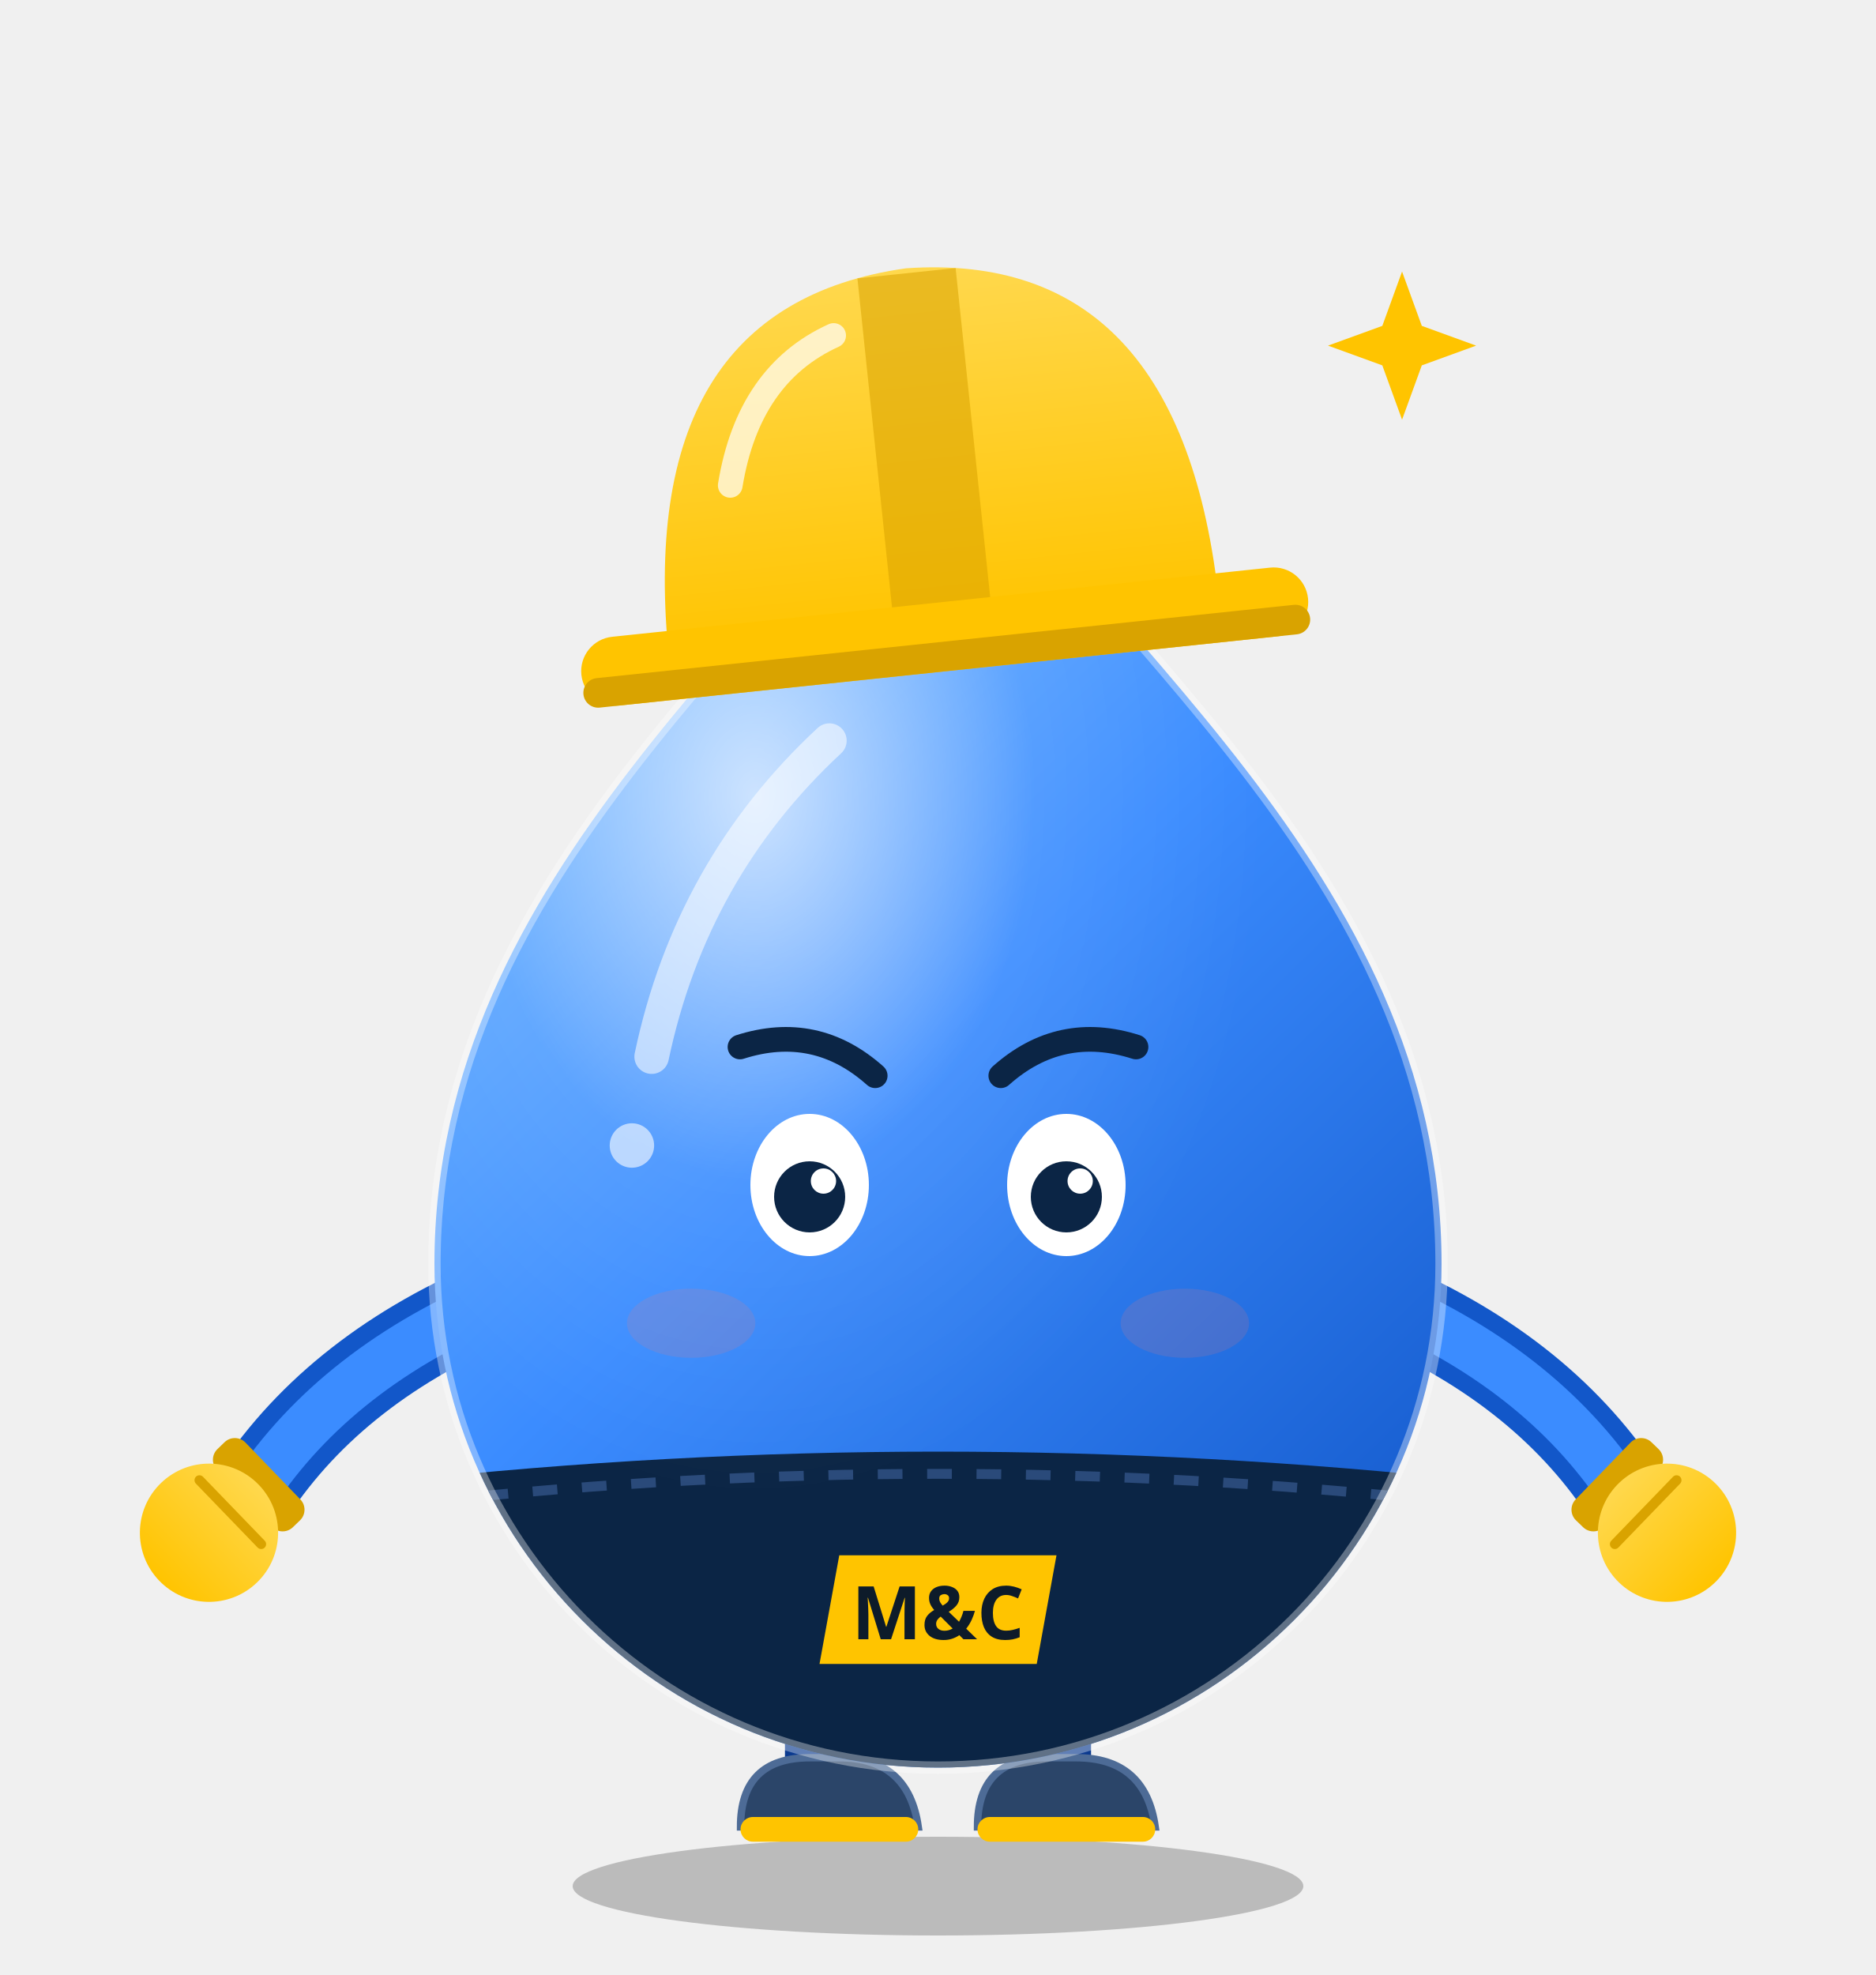
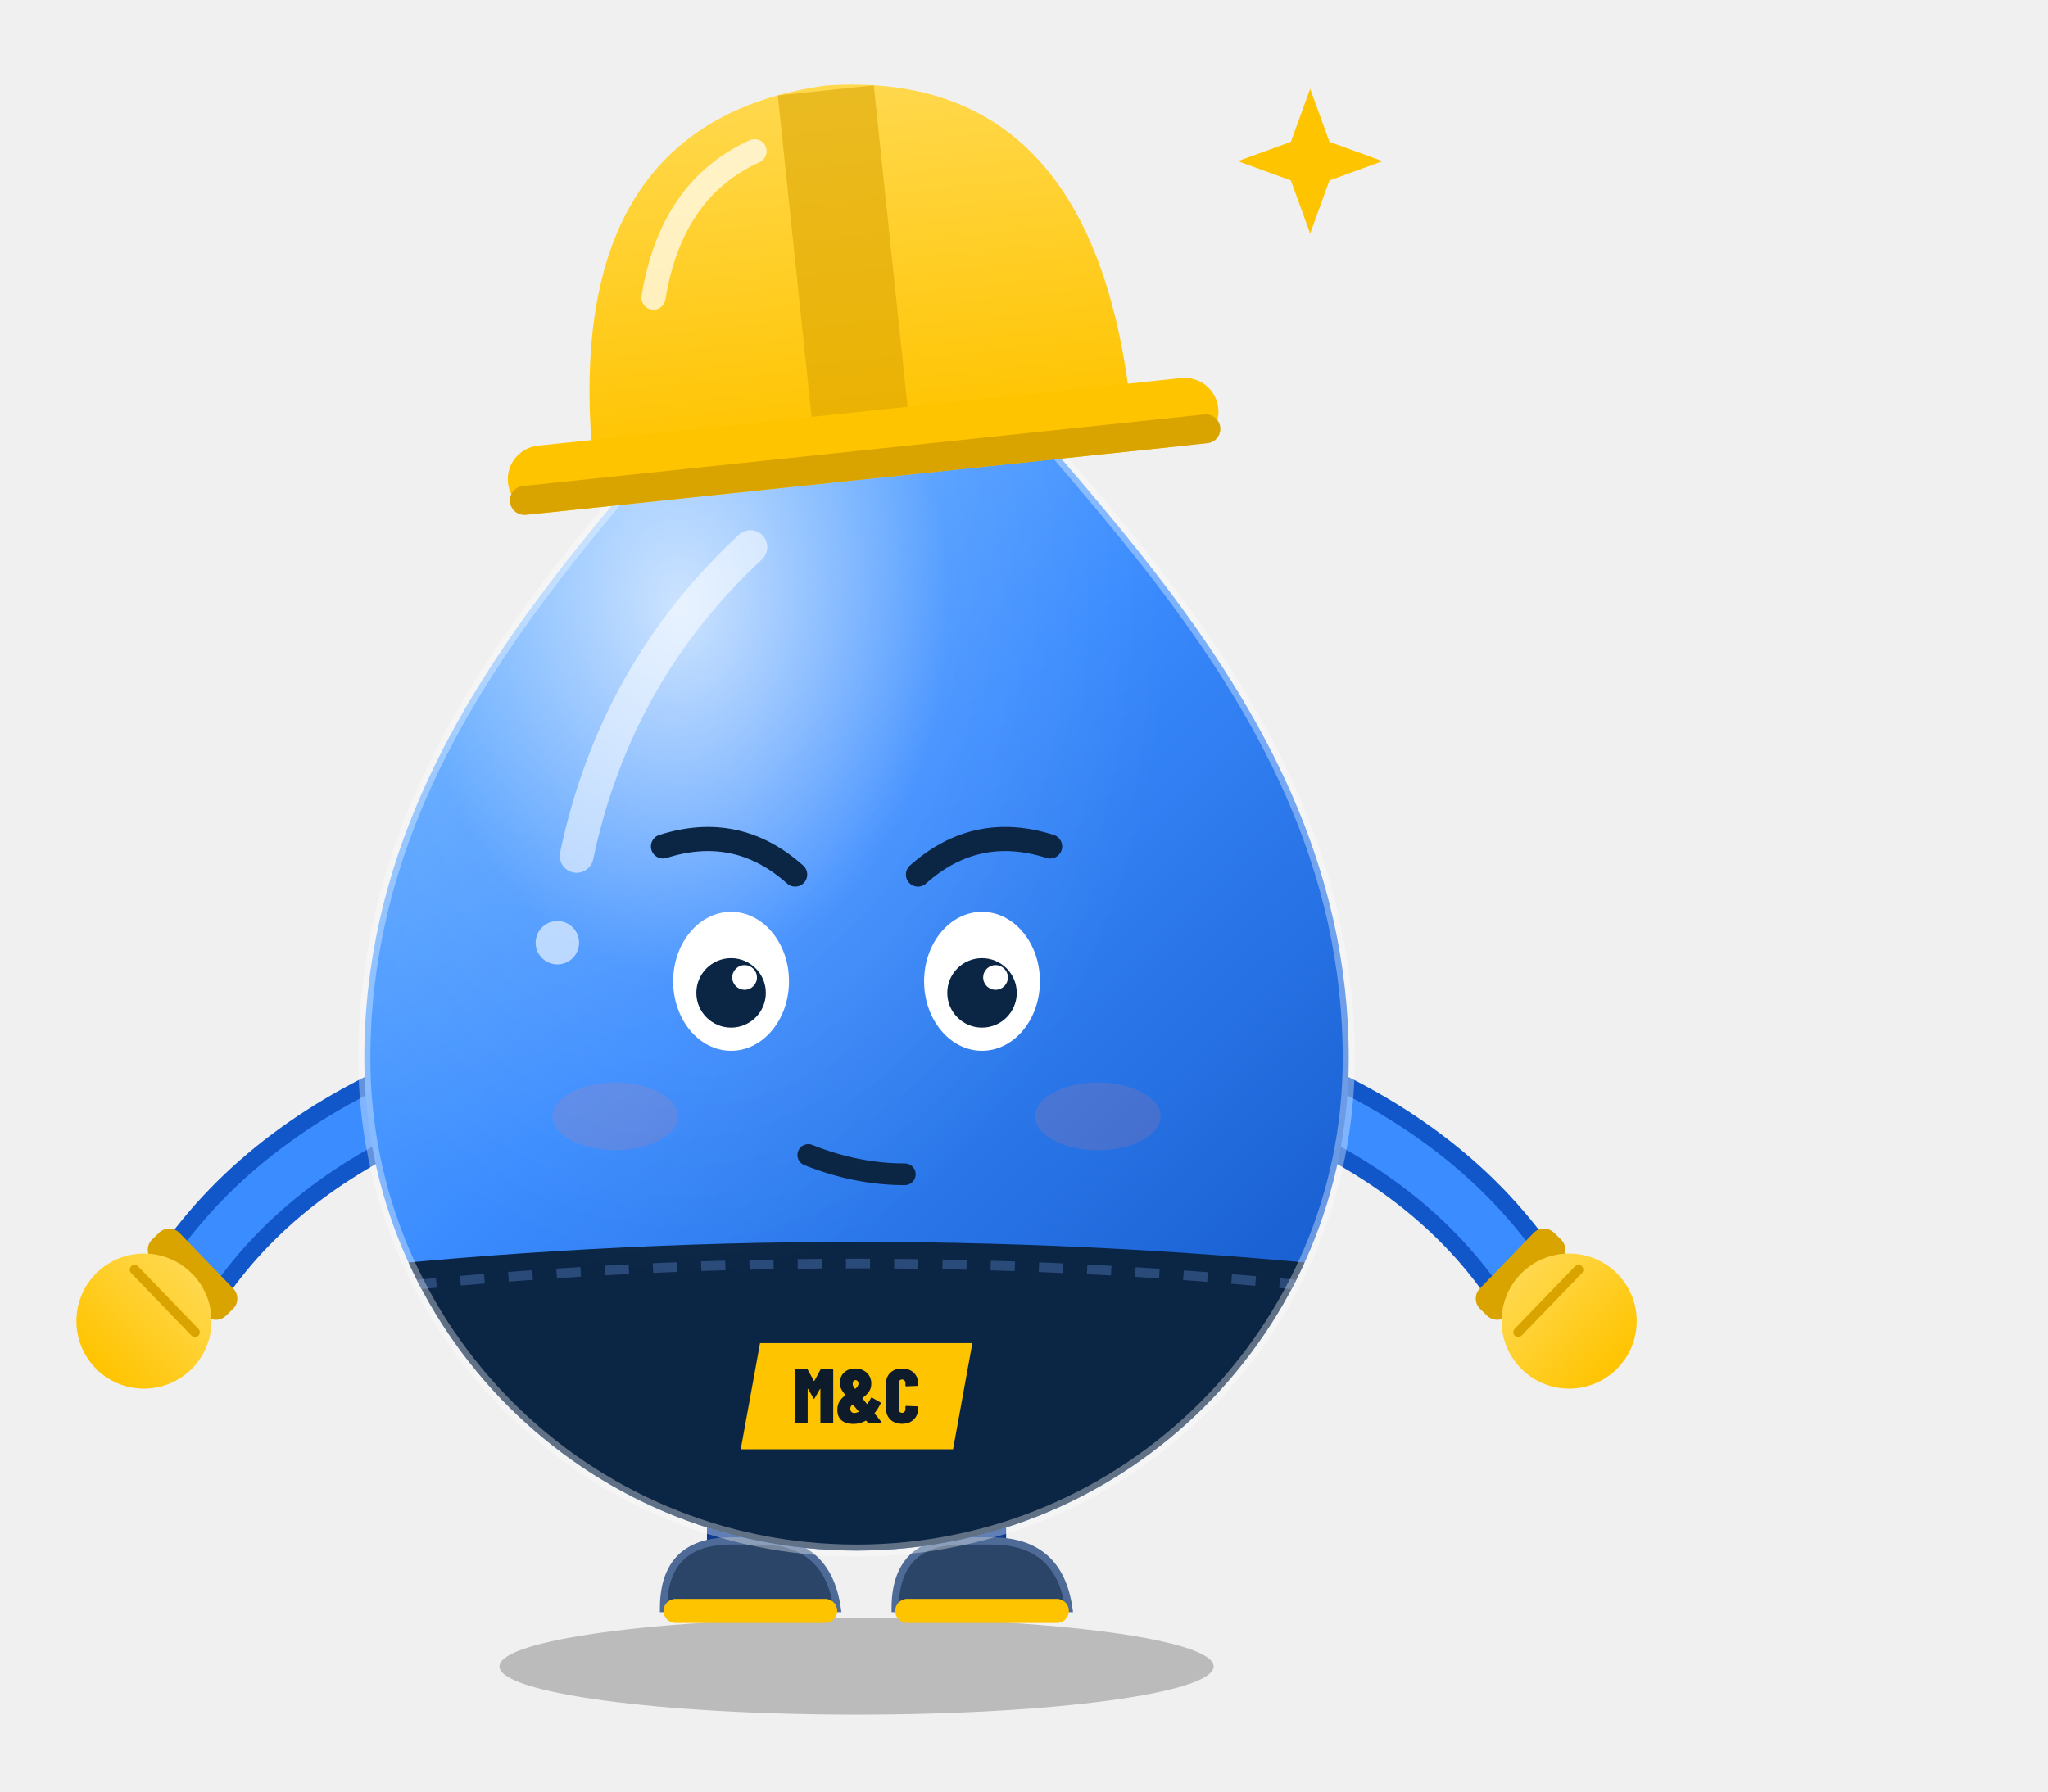
- <svg xmlns="http://www.w3.org/2000/svg" viewBox="-70 -64 380 400" class="pingo" role="img" aria-label="Pingo, o mascote da M&amp;C Desentupidora">
+ <svg xmlns="http://www.w3.org/2000/svg" viewBox="-57.5 -27.4 424.4 371.3" class="pingo" role="img" aria-label="Pingo, o mascote da M&amp;C Desentupidora">
  <defs>
    <linearGradient id="pg6b" x1=".15" y1="0" x2=".85" y2="1">
      <stop offset="0" stop-color="#7cc0ff" />
      <stop offset=".48" stop-color="#3b8cff" />
      <stop offset="1" stop-color="#1257c9" />
    </linearGradient>
    <radialGradient id="pg6h" cx=".32" cy=".3" r=".5">
      <stop offset="0" stop-color="#fff" stop-opacity=".7" />
      <stop offset=".55" stop-color="#fff" stop-opacity=".08" />
      <stop offset="1" stop-color="#fff" stop-opacity="0" />
    </radialGradient>
    <linearGradient id="pg6y" x1="0" y1="0" x2="0" y2="1">
      <stop offset="0" stop-color="#ffd84d" />
      <stop offset="1" stop-color="#ffc400" />
    </linearGradient>
    <clipPath id="pg6c">
      <path d="M120,14 C150,64 222,112 222,192 A102,102 0 0 1 18,192 C18,112 90,64 120,14 Z" />
+     </clipPath>
+     <clipPath id="pg6m">
+       <path d="M110,212 Q120,216 130,216 Q120,216 110,212 Z" />
    </clipPath>
  </defs>
  <g class="pg-rig">
    <ellipse cx="120" cy="318" rx="74" ry="10" fill="#000" opacity="0.22" class="pg-shadow" />
    <g class="pg-body">
      <rect x="89" y="278" width="14" height="22" rx="6" fill="#0b3a8f" />
      <path d="M80,306 q0,-14 14,-14 h6 q14,0 16,14 z" fill="#2b4569" stroke="#4d6b96" stroke-width="1.5" />
      <rect x="80" y="304" width="36" height="5" rx="2.5" fill="#ffc400" />
      <rect x="137" y="278" width="14" height="22" rx="6" fill="#0b3a8f" />
      <path d="M128,306 q0,-14 14,-14 h6 q14,0 16,14 z" fill="#2b4569" stroke="#4d6b96" stroke-width="1.5" />
      <rect x="128" y="304" width="36" height="5" rx="2.5" fill="#ffc400" />
      <g class="pg-arm" transform="translate(34,198) rotate(46)">
        <g>
          <path d="M0,0 Q-14,34 -8,64" fill="none" stroke="#1257c9" stroke-width="17" stroke-linecap="round" />
          <path d="M0,0 Q-14,34 -8,64" fill="none" stroke="#3b8cff" stroke-width="10" stroke-linecap="round" />
          <rect x="-19" y="60" width="22" height="8" rx="3" fill="#d9a300" />
          <circle cx="-8" cy="78" r="14" fill="url(#pg6y)" />
          <path d="M-17,72 h18" stroke="#d9a300" stroke-width="2" stroke-linecap="round" />
        </g>
      </g>
      <g class="pg-arm" transform="translate(206,198) rotate(-46)">
        <g>
          <path d="M0,0 Q14,34 8,64" fill="none" stroke="#1257c9" stroke-width="17" stroke-linecap="round" />
          <path d="M0,0 Q14,34 8,64" fill="none" stroke="#3b8cff" stroke-width="10" stroke-linecap="round" />
          <rect x="-3" y="60" width="22" height="8" rx="3" fill="#d9a300" />
          <circle cx="8" cy="78" r="14" fill="url(#pg6y)" />
          <path d="M-1,72 h18" stroke="#d9a300" stroke-width="2" stroke-linecap="round" />
          <g class="pg-prop" opacity="0" transform="translate(8,78)">
            <rect x="-4" y="-12" width="8" height="92" rx="4" fill="#c98a3d" />
            <path d="M-24,80 q24,38 48,0 z" fill="#c0392b" />
            <rect x="-26" y="76" width="52" height="7" rx="3.5" fill="#962d22" />
          </g>
        </g>
      </g>
      <path d="M120,14 C150,64 222,112 222,192 A102,102 0 0 1 18,192 C18,112 90,64 120,14 Z" fill="url(#pg6b)" />
      <g clip-path="url(#pg6c)">
        <path d="M10,236 Q120,224 230,236 V320 H10 Z" fill="#0b2545" />
        <path d="M18,240 Q120,229 222,240" fill="none" stroke="#2a4a7a" stroke-width="2" stroke-dasharray="5 5" />
        <g transform="translate(120,262)">
          <path d="M-20,-11 H24 L20,11 H-24 Z" fill="#ffc400" />
-           <text x="0" y="6" text-anchor="middle" font-family="Barlow Condensed, Arial Narrow, sans-serif" font-weight="800" font-size="15" fill="#0d1b2a">M&amp;C</text>
+           <path d="M-7.49 -5.49Q-7.42 -5.62 -7.25 -5.62L-7.25 -5.62L-5.02 -5.62Q-4.94 -5.62 -4.89 -5.56Q-4.83 -5.5 -4.83 -5.42L-4.83 -5.42L-4.83 5.39Q-4.83 5.47 -4.89 5.53Q-4.94 5.58 -5.02 5.58L-5.02 5.58L-7.3 5.58Q-7.38 5.58 -7.43 5.53Q-7.49 5.47 -7.49 5.39L-7.49 5.39L-7.49 -1.47Q-7.49 -1.54 -7.52 -1.54Q-7.55 -1.55 -7.58 -1.5L-7.58 -1.5L-8.7 0.45Q-8.77 0.58 -8.8 0.58L-8.8 0.58Q-8.83 0.58 -8.91 0.45L-8.91 0.45L-10.03 -1.5Q-10.06 -1.55 -10.1 -1.55Q-10.13 -1.55 -10.13 -1.49L-10.13 -1.49L-10.13 5.39Q-10.13 5.47 -10.18 5.53Q-10.24 5.58 -10.32 5.58L-10.32 5.58L-12.59 5.58Q-12.67 5.58 -12.73 5.53Q-12.78 5.47 -12.78 5.39L-12.78 5.39L-12.78 -5.42Q-12.78 -5.5 -12.73 -5.56Q-12.67 -5.62 -12.59 -5.62L-12.59 -5.62L-10.35 -5.62Q-10.19 -5.62 -10.11 -5.49L-10.11 -5.49L-8.83 -3.17Q-8.78 -3.1 -8.74 -3.17L-8.74 -3.17L-7.49 -5.49M5.15 5.34Q5.22 5.44 5.22 5.47L5.22 5.47Q5.22 5.58 5.04 5.58L5.04 5.58L2.58 5.58Q2.43 5.58 2.34 5.47L2.34 5.47L2.03 5.1Q2 5.04 1.92 5.07L1.92 5.07Q0.72 5.74 -0.7 5.74L-0.7 5.74Q-2.22 5.74 -3.1 5Q-3.98 4.26 -3.98 2.83L-3.98 2.83Q-3.98 1.81 -3.55 1.1Q-3.12 0.4 -2.37 -0.16L-2.37 -0.16Q-2.3 -0.21 -2.35 -0.27L-2.35 -0.27Q-3.04 -1.18 -3.25 -1.66Q-3.46 -2.13 -3.46 -2.72L-3.46 -2.72Q-3.46 -4.08 -2.58 -4.91Q-1.71 -5.74 -0.29 -5.74L-0.29 -5.74Q0.67 -5.74 1.43 -5.35Q2.19 -4.96 2.62 -4.26Q3.06 -3.55 3.06 -2.64L3.06 -2.64Q3.06 -1.63 2.57 -0.94Q2.08 -0.24 1.25 0.34L1.25 0.34Q1.18 0.38 1.23 0.45L1.23 0.45Q1.3 0.54 1.46 0.74L1.46 0.74L2.13 1.58Q2.19 1.65 2.24 1.57L2.24 1.57Q2.7 0.99 2.98 0.38L2.98 0.38Q3.06 0.21 3.23 0.3L3.23 0.3L4.91 1.26Q5.07 1.38 4.99 1.52L4.99 1.52Q4.38 2.72 3.76 3.47L3.76 3.47Q3.71 3.54 3.74 3.58L3.74 3.58Q4.26 4.18 5.15 5.34L5.15 5.34M-0.21 -3.34Q-0.48 -3.34 -0.64 -3.14Q-0.8 -2.94 -0.8 -2.62L-0.8 -2.62Q-0.8 -2.38 -0.73 -2.19Q-0.66 -2 -0.35 -1.57L-0.35 -1.57Q-0.3 -1.52 -0.24 -1.55L-0.24 -1.55Q0.4 -2.06 0.4 -2.62L0.4 -2.62Q0.4 -2.94 0.22 -3.14Q0.05 -3.34 -0.21 -3.34L-0.21 -3.34M-0.29 3.47Q0.02 3.42 0.4 3.25L0.4 3.25Q0.5 3.18 0.42 3.14L0.42 3.14L0.13 2.78L-0.74 1.74Q-0.78 1.7 -0.85 1.73L-0.85 1.73Q-1.31 2.14 -1.31 2.59L-1.31 2.59Q-1.31 2.96 -1.06 3.24Q-0.8 3.52 -0.29 3.47L-0.29 3.47M9.42 5.71Q7.9 5.71 6.99 4.82Q6.08 3.92 6.08 2.43L6.08 2.43L6.08 -2.48Q6.08 -3.98 6.99 -4.86Q7.9 -5.74 9.42 -5.74L9.42 -5.74Q10.94 -5.74 11.86 -4.86Q12.78 -3.98 12.78 -2.48L12.78 -2.48L12.78 -2.34Q12.78 -2.26 12.73 -2.2Q12.67 -2.14 12.59 -2.14L12.59 -2.14L10.32 -2.05Q10.13 -2.05 10.13 -2.24L10.13 -2.24L10.13 -2.67Q10.13 -3.04 9.94 -3.26Q9.74 -3.47 9.42 -3.47L9.42 -3.47Q9.12 -3.47 8.93 -3.26Q8.74 -3.04 8.74 -2.67L8.74 -2.67L8.74 2.66Q8.74 3.01 8.93 3.22Q9.12 3.44 9.42 3.44L9.42 3.44Q9.74 3.44 9.94 3.22Q10.13 3.01 10.13 2.66L10.13 2.66L10.13 2.19Q10.13 2.11 10.18 2.06Q10.24 2 10.32 2L10.32 2L12.59 2.1Q12.67 2.1 12.73 2.15Q12.78 2.21 12.78 2.29L12.78 2.29L12.78 2.43Q12.78 3.92 11.86 4.82Q10.94 5.71 9.42 5.71L9.42 5.71" fill="#0d1b2a" />
        </g>
      </g>
      <path d="M120,14 C150,64 222,112 222,192 A102,102 0 0 1 18,192 C18,112 90,64 120,14 Z" fill="url(#pg6h)" />
      <path d="M62,150 Q70,112 98,86" fill="none" stroke="#fff" stroke-opacity="0.55" stroke-width="7" stroke-linecap="round" />
      <circle cx="58" cy="168" r="4.5" fill="#fff" opacity="0.6" />
      <path d="M120,14 C150,64 222,112 222,192 A102,102 0 0 1 18,192 C18,112 90,64 120,14 Z" fill="none" stroke="#fff" stroke-opacity="0.35" stroke-width="2.5" />
      <g class="pg-face">
        <ellipse cx="70" cy="204" rx="13" ry="7" fill="#ff7a6b" opacity="0.15" />
        <ellipse cx="170" cy="204" rx="13" ry="7" fill="#ff7a6b" opacity="0.15" />
        <g class="pg-eye" transform="translate(94,176)">
          <g opacity="1" transform="scale(0.8)">
-             <ellipse cx="0" cy="0" rx="15" ry="18" fill="#fff" />
            <g>
-               <circle cx="0" cy="3" r="9" fill="#0b2545" />
-               <circle cx="3.5" cy="-1" r="3.2" fill="#fff" />
+               <ellipse cx="0" cy="0" rx="15" ry="18" fill="#fff" />
+               <g>
+                 <circle cx="0" cy="3" r="9" fill="#0b2545" />
+                 <circle cx="3.5" cy="-1" r="3.2" fill="#fff" />
+               </g>
            </g>
          </g>
          <path d="M-13,2 Q0,-10 13,2" fill="none" stroke="#0b2545" stroke-width="4.5" stroke-linecap="round" opacity="0" />
        </g>
        <g class="pg-eye" transform="translate(146,176)">
          <g opacity="1" transform="scale(0.8)">
-             <ellipse cx="0" cy="0" rx="15" ry="18" fill="#fff" />
            <g>
-               <circle cx="0" cy="3" r="9" fill="#0b2545" />
-               <circle cx="3.5" cy="-1" r="3.2" fill="#fff" />
+               <ellipse cx="0" cy="0" rx="15" ry="18" fill="#fff" />
+               <g>
+                 <circle cx="0" cy="3" r="9" fill="#0b2545" />
+                 <circle cx="3.5" cy="-1" r="3.2" fill="#fff" />
+               </g>
            </g>
          </g>
          <path d="M-13,2 Q0,-10 13,2" fill="none" stroke="#0b2545" stroke-width="4.5" stroke-linecap="round" opacity="0" />
        </g>
        <path d="M80,148 Q94,140 108,148" fill="none" stroke="#0b2545" stroke-width="5" stroke-linecap="round" transform="translate(0,3) rotate(12 94 146)" />
        <path d="M132,148 Q146,140 160,148" fill="none" stroke="#0b2545" stroke-width="5" stroke-linecap="round" transform="translate(0,3) rotate(-12 146 146)" />
-         <path d="M110,212 Q120,216 130,216 Q120,216 110,212 Z" fill="#0b2545" />
-         <ellipse cx="120" cy="216" rx="7" ry="4" fill="#ff7a6b" opacity="0" />
+         <path d="M110,212 Q120,216 130,216 Q120,216 110,212 Z" fill="#0b2545" stroke="#0b2545" stroke-width="4.5" stroke-linejoin="round" stroke-linecap="round" />
+         <ellipse cx="120" cy="213" rx="9" ry="6" fill="#ff7a6b" opacity="0" clip-path="url(#pg6m)" />
      </g>
      <g class="pg-helmet" transform="rotate(-6 120 52)">
        <path d="M64,64 Q64,-8 120,-10 Q176,-8 176,64 Z" fill="url(#pg6y)" />
        <path d="M110,-9 h20 v70 h-20 z" fill="#d9a300" opacity="0.55" />
        <rect x="46" y="58" width="148" height="14" rx="7" fill="#ffc400" />
        <rect x="46" y="66" width="148" height="6" rx="3" fill="#d9a300" />
        <path d="M80,30 Q86,8 104,2" fill="none" stroke="#fff" stroke-opacity="0.7" stroke-width="5" stroke-linecap="round" />
      </g>
    </g>
    <g class="pg-spark" transform="translate(214,6)">
      <path d="M0,-15 L4,-4 L15,0 L4,4 L0,15 L-4,4 L-15,0 L-4,-4 Z" fill="#ffc400" />
    </g>
  </g>
</svg>
